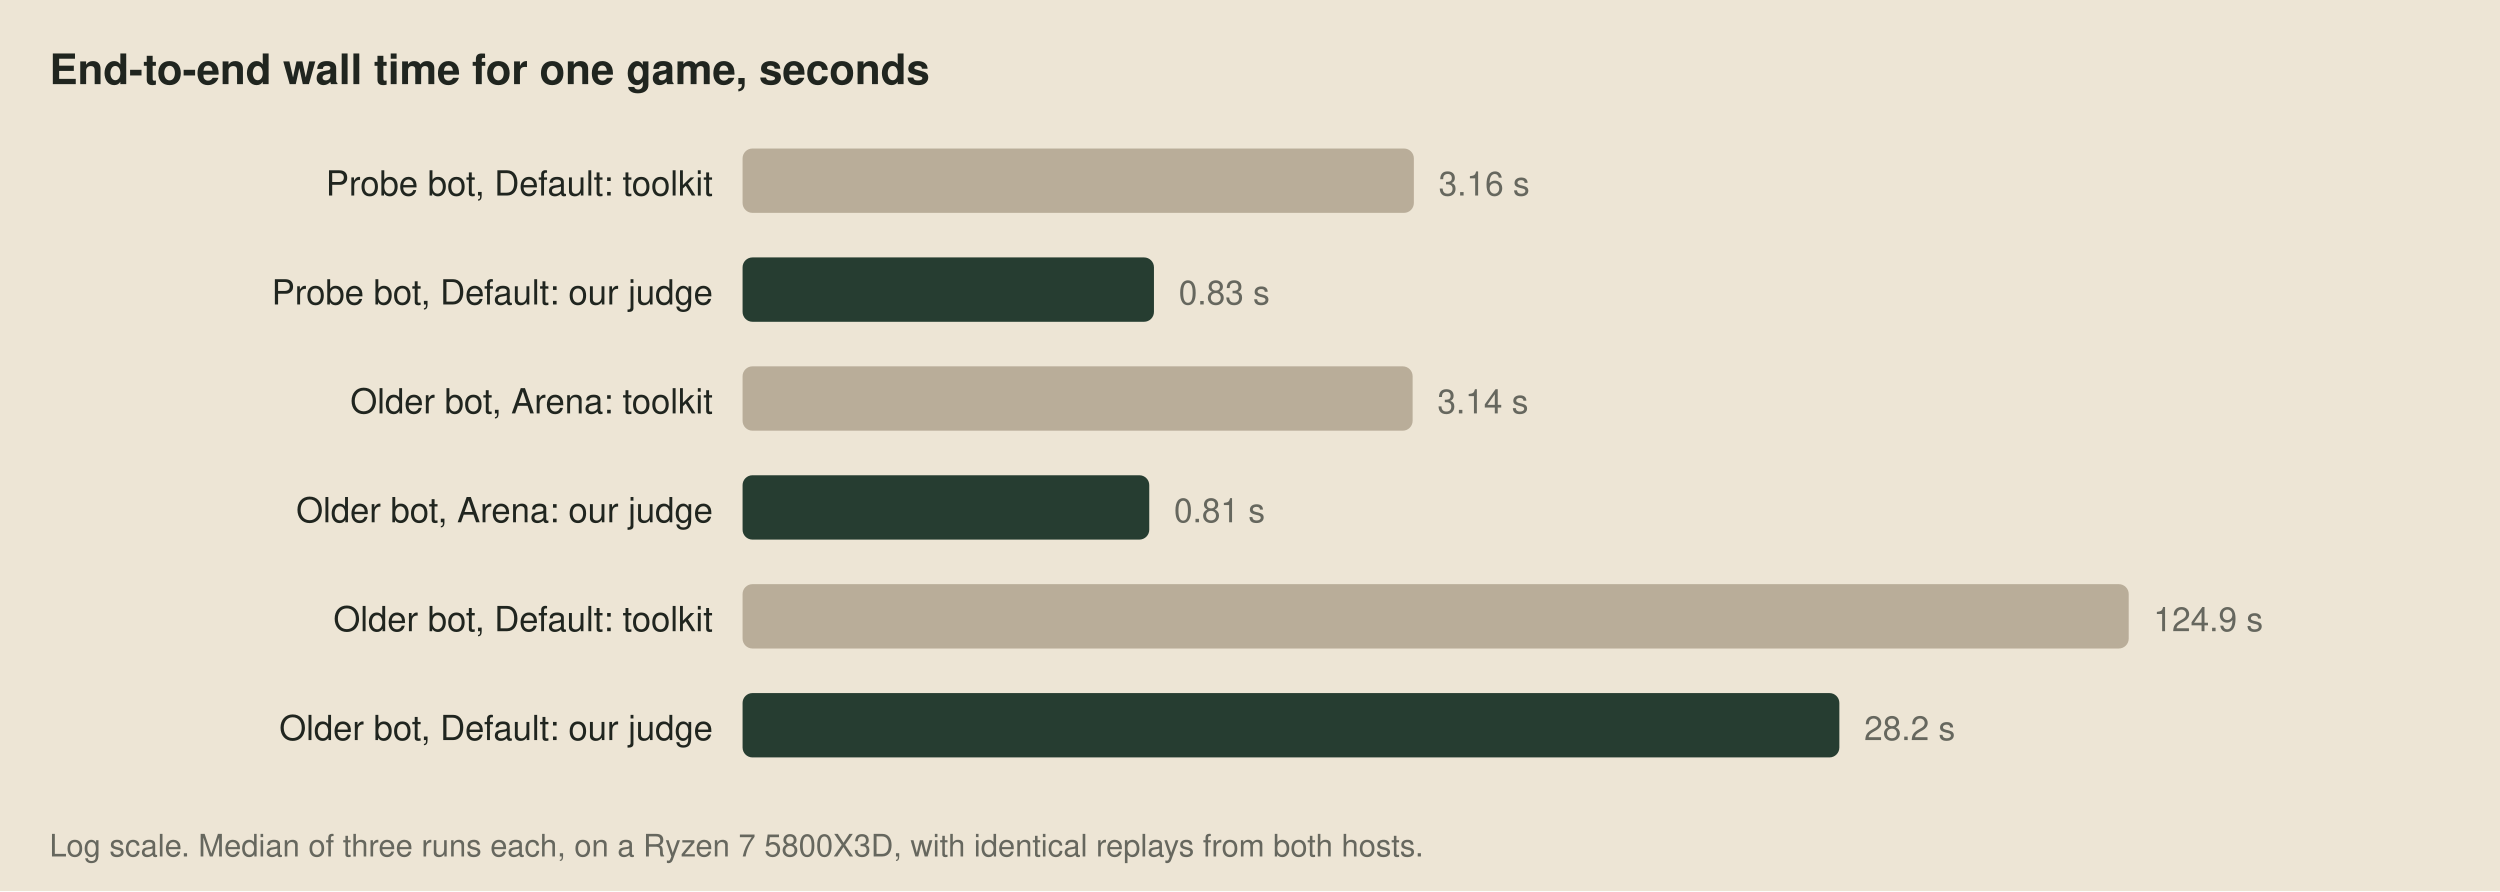
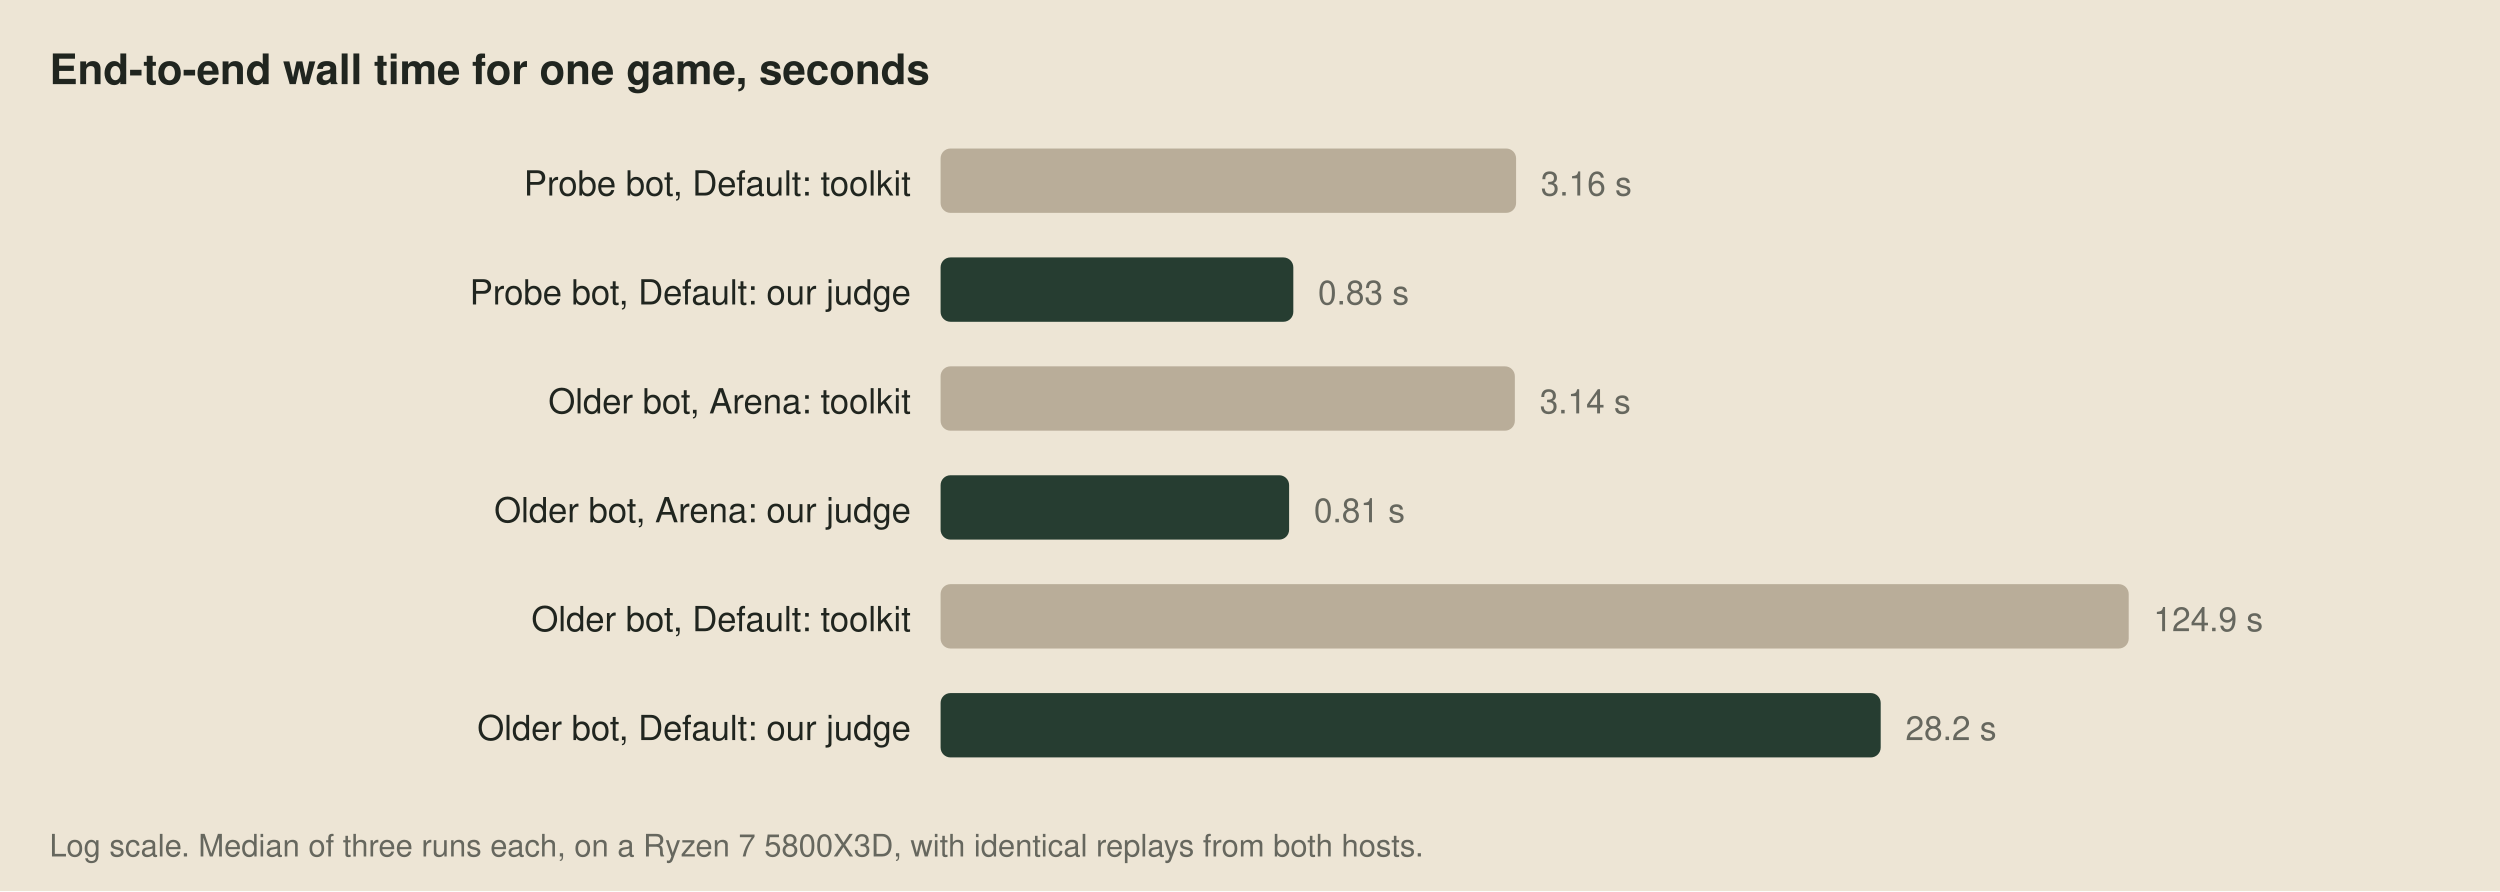
<svg xmlns="http://www.w3.org/2000/svg" viewBox="0 0 1010 360" font-family="Helvetica, Arial, sans-serif" role="img" aria-labelledby="t">
  <defs>
    <marker id="a" viewBox="0 0 10 10" refX="9" refY="5" markerWidth="7" markerHeight="7" orient="auto-start-reverse">
      <path d="M0 0L10 5L0 10z" fill="#66675e" />
    </marker>
    <marker id="s" viewBox="0 0 10 10" refX="9" refY="5" markerWidth="7" markerHeight="7" orient="auto-start-reverse">
      <path d="M0 0L10 5L0 10z" fill="#b53b13" />
    </marker>
  </defs>
  <rect width="1010" height="360" fill="#ede5d5" />
  <text x="20" y="34" font-size="17" fill="#20251f" text-anchor="start" font-weight="bold">End-to-end wall time for one game, seconds</text>
-   <text x="288" y="79" font-size="14" fill="#20251f" text-anchor="end" font-weight="normal">Probe bot, Default: toolkit</text>
-   <rect x="300" y="60" width="271.2" height="26" rx="4" fill="#b9ad99" />
-   <text x="581.212" y="79" font-size="13.5" fill="#66675e" text-anchor="start" font-weight="normal">3.16 s</text>
-   <text x="288" y="123" font-size="14" fill="#20251f" text-anchor="end" font-weight="normal">Probe bot, Default: our judge</text>
-   <rect x="300" y="104" width="166.2" height="26" rx="4" fill="#263d31" />
-   <text x="476.211" y="123" font-size="13.5" fill="#66675e" text-anchor="start" font-weight="normal">0.83 s</text>
-   <text x="288" y="167" font-size="14" fill="#20251f" text-anchor="end" font-weight="normal">Older bot, Arena: toolkit</text>
-   <rect x="300" y="148" width="270.7" height="26" rx="4" fill="#b9ad99" />
-   <text x="580.713" y="167" font-size="13.5" fill="#66675e" text-anchor="start" font-weight="normal">3.14 s</text>
-   <text x="288" y="211" font-size="14" fill="#20251f" text-anchor="end" font-weight="normal">Older bot, Arena: our judge</text>
-   <rect x="300" y="192" width="164.3" height="26" rx="4" fill="#263d31" />
-   <text x="474.296" y="211" font-size="13.5" fill="#66675e" text-anchor="start" font-weight="normal">0.81 s</text>
-   <text x="288" y="255" font-size="14" fill="#20251f" text-anchor="end" font-weight="normal">Older bot, Default: toolkit</text>
-   <rect x="300" y="236" width="560.0" height="26" rx="4" fill="#b9ad99" />
+   <text x="368" y="79" font-size="14" fill="#20251f" text-anchor="end" font-weight="normal">Probe bot, Default: toolkit</text>
+   <rect x="380" y="60" width="232.5" height="26" rx="4" fill="#b9ad99" />
+   <text x="622.467" y="79" font-size="13.5" fill="#66675e" text-anchor="start" font-weight="normal">3.16 s</text>
+   <text x="368" y="123" font-size="14" fill="#20251f" text-anchor="end" font-weight="normal">Probe bot, Default: our judge</text>
+   <rect x="380" y="104" width="142.5" height="26" rx="4" fill="#263d31" />
+   <text x="532.467" y="123" font-size="13.5" fill="#66675e" text-anchor="start" font-weight="normal">0.83 s</text>
+   <text x="368" y="167" font-size="14" fill="#20251f" text-anchor="end" font-weight="normal">Older bot, Arena: toolkit</text>
+   <rect x="380" y="148" width="232.0" height="26" rx="4" fill="#b9ad99" />
+   <text x="622.04" y="167" font-size="13.5" fill="#66675e" text-anchor="start" font-weight="normal">3.14 s</text>
+   <text x="368" y="211" font-size="14" fill="#20251f" text-anchor="end" font-weight="normal">Older bot, Arena: our judge</text>
+   <rect x="380" y="192" width="140.8" height="26" rx="4" fill="#263d31" />
+   <text x="530.825" y="211" font-size="13.5" fill="#66675e" text-anchor="start" font-weight="normal">0.81 s</text>
+   <text x="368" y="255" font-size="14" fill="#20251f" text-anchor="end" font-weight="normal">Older bot, Default: toolkit</text>
+   <rect x="380" y="236" width="480.0" height="26" rx="4" fill="#b9ad99" />
  <text x="870.0" y="255" font-size="13.5" fill="#66675e" text-anchor="start" font-weight="normal">124.9 s</text>
-   <text x="288" y="299" font-size="14" fill="#20251f" text-anchor="end" font-weight="normal">Older bot, Default: our judge</text>
-   <rect x="300" y="280" width="443.1" height="26" rx="4" fill="#263d31" />
-   <text x="753.117" y="299" font-size="13.5" fill="#66675e" text-anchor="start" font-weight="normal">28.2 s</text>
+   <text x="368" y="299" font-size="14" fill="#20251f" text-anchor="end" font-weight="normal">Older bot, Default: our judge</text>
+   <rect x="380" y="280" width="379.8" height="26" rx="4" fill="#263d31" />
+   <text x="769.815" y="299" font-size="13.5" fill="#66675e" text-anchor="start" font-weight="normal">28.2 s</text>
  <text x="20" y="346" font-size="12.5" fill="#66675e" text-anchor="start" font-weight="normal">Log scale. Median of three runs each, on a Ryzen 7 5800X3D, with identical replays from both hosts.</text>
</svg>
